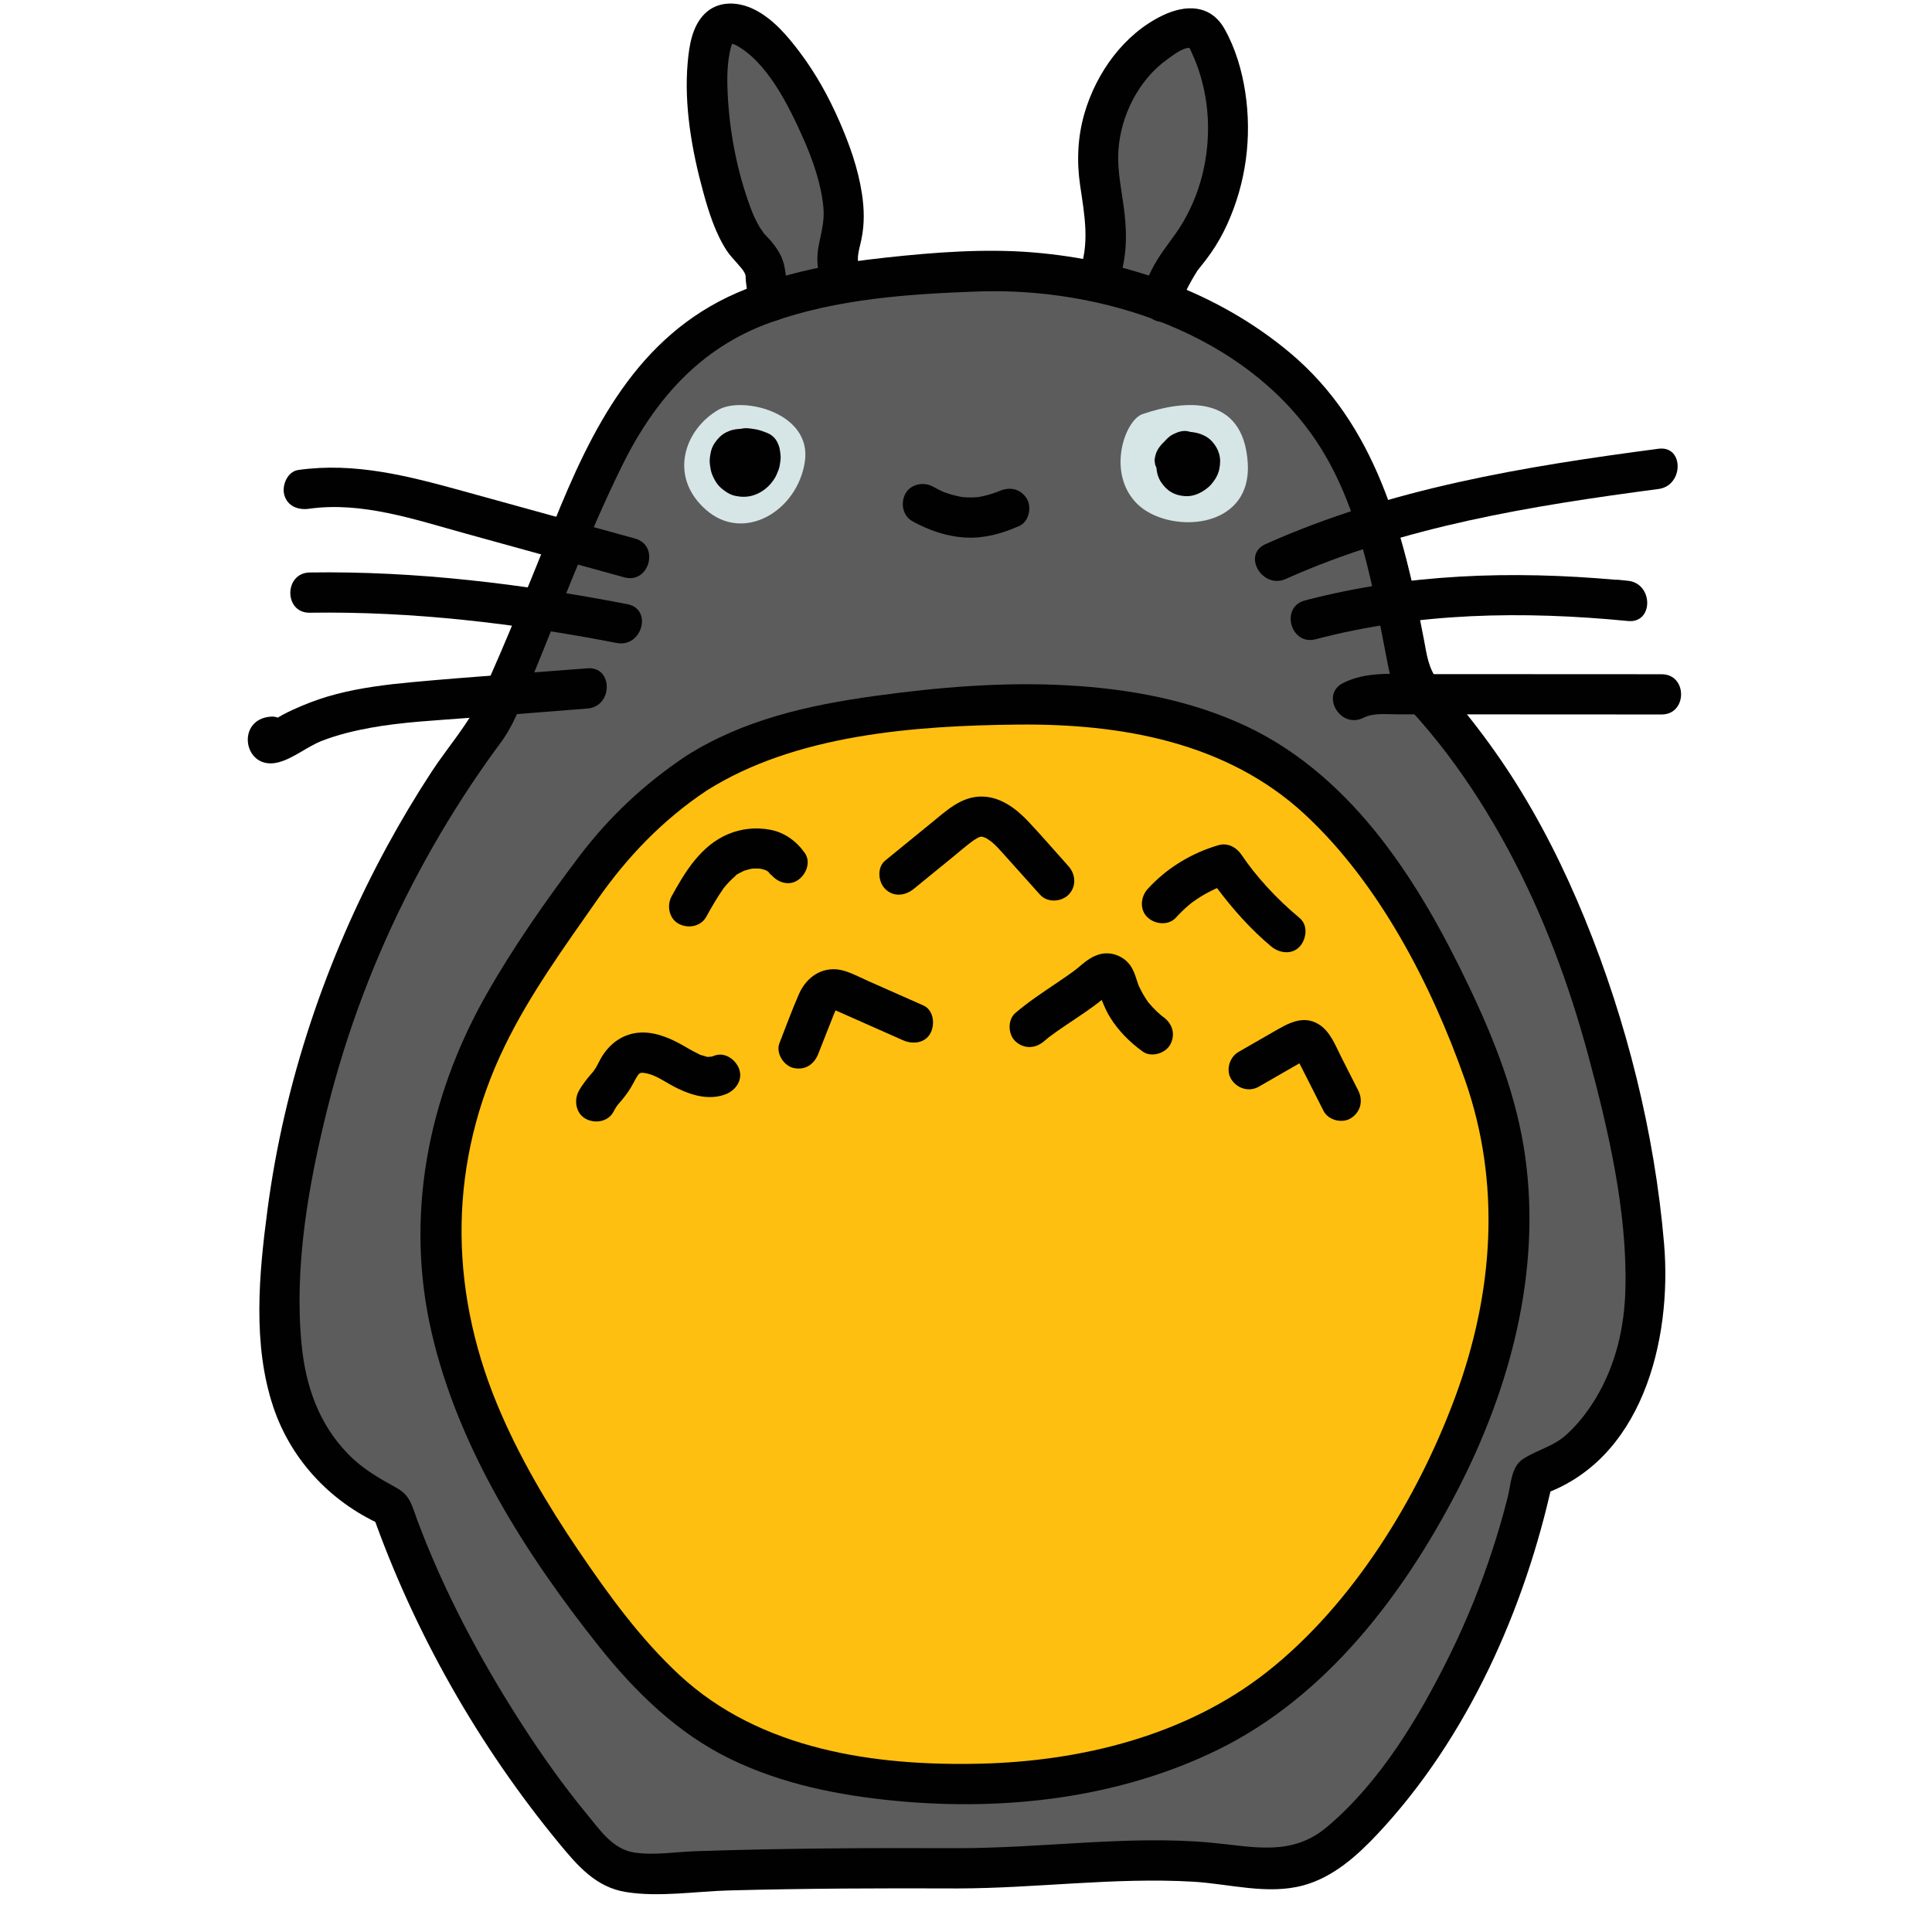
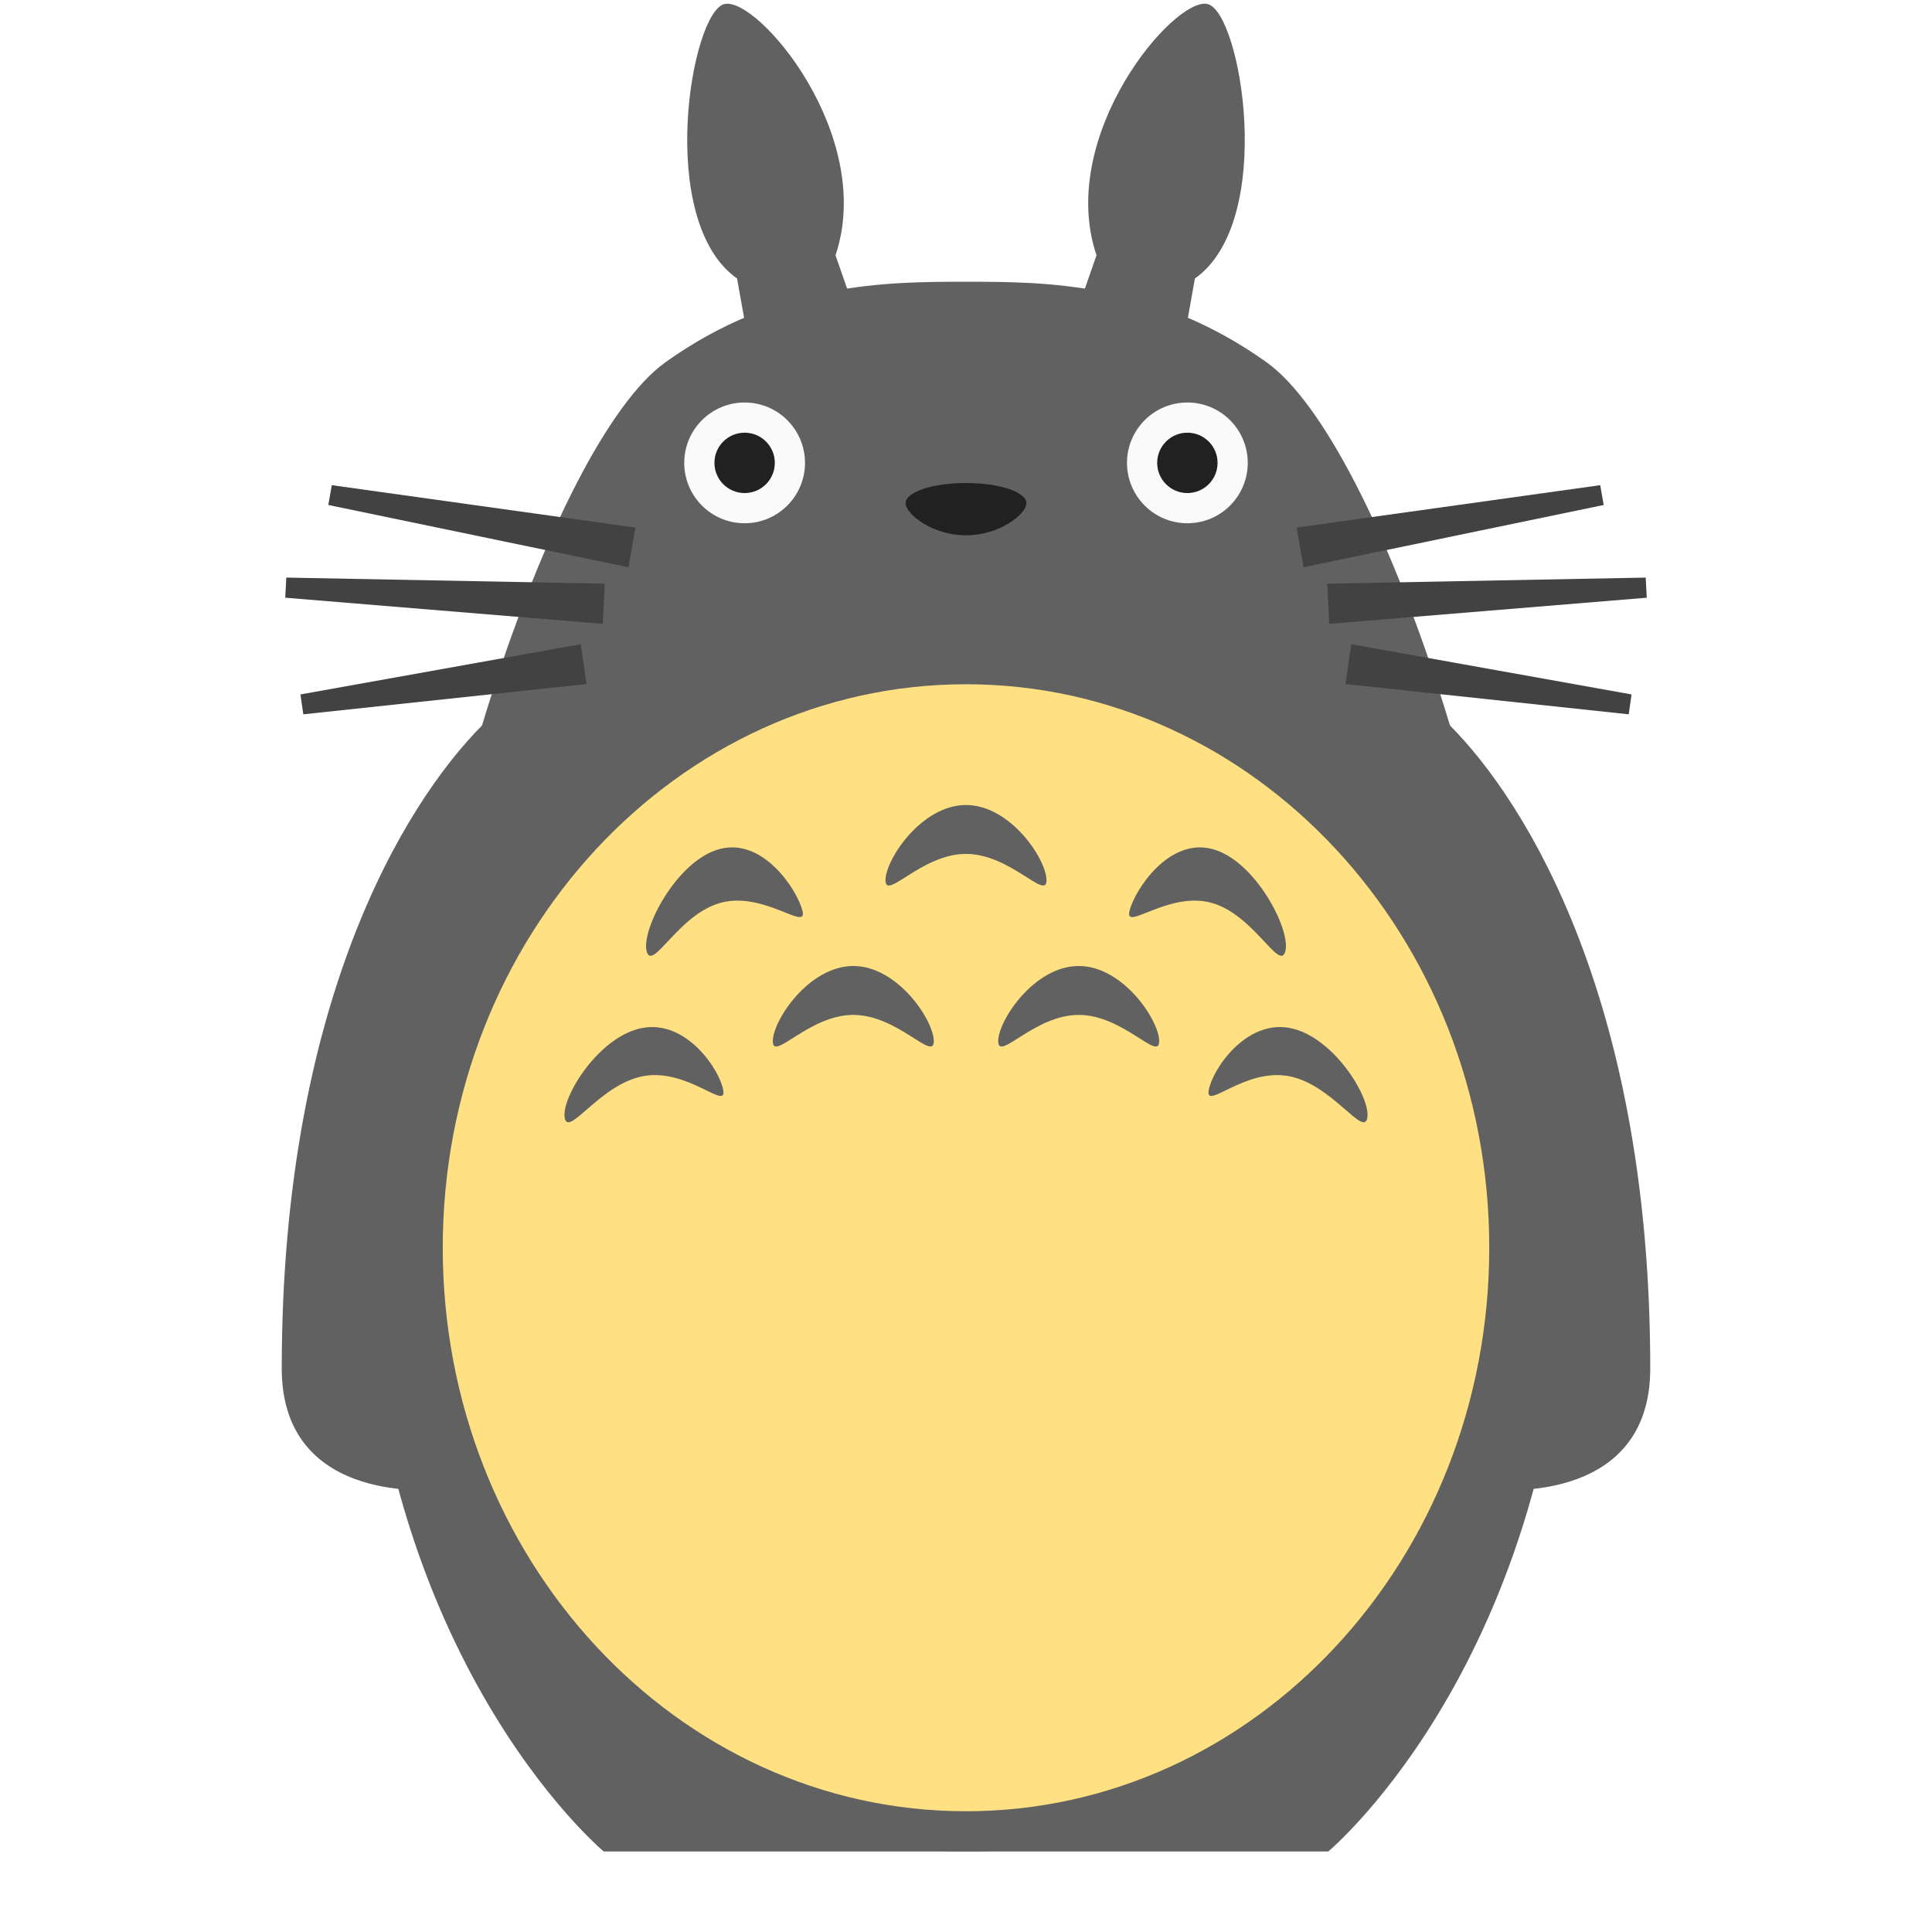
- <svg xmlns="http://www.w3.org/2000/svg" width="48" height="48" viewBox="0 0 48 48">
-   <path fill="#5b5c5b" d="M30.018,1.019c-0.048-0.095-0.102-0.192-0.184-0.255c-0.176-0.135-0.418-0.074-0.617,0.014 c-1.299,0.575-2.13,2.19-1.899,3.691c0.129,0.84,0.298,1.69-0.038,2.46l1.616,0.575c-0.146-0.078,0.375-0.992,0.486-1.121 C30.599,4.979,30.868,2.711,30.018,1.019z" />
-   <path fill="#5b5c5b" d="M20.969,5.303c-0.082-1.851-1.935-5.01-2.955-4.7c-0.946,0.288-0.21,4.721,0.63,5.568 c0.555,0.559,0.255,0.58,0.5,1.329L20.987,7C20.561,6.396,21.001,6.042,20.969,5.303z" />
-   <path fill="#5b5c5b" d="M23.788,46.418c-2.523-0.011-4.966,0.005-7.487,0.112c-0.343,0.015-0.7,0.032-1.016-0.103 c-0.298-0.127-0.526-0.375-0.738-0.621c-1.941-2.238-3.856-5.551-4.825-8.356c-1.097-0.421-2.09-1.5-2.452-2.624 c-0.361-1.123-0.355-2.332-0.263-3.509c0.38-4.819,2.318-9.635,5.258-13.46c0.583-1.463,1.3-3.044,1.882-4.507 c0.678-1.704,1.406-3.478,2.797-4.665c1.896-1.619,4.854-1.835,7.339-1.942c3.544-0.151,7.586,1.447,9.232,4.606 c0.607,1.165,0.902,2.463,1.192,3.745c0.138,0.611,0.235,1.243,0.373,1.854c3.234,3.35,4.86,7.981,5.589,12.593 c0.212,1.34,0.351,2.729,0.005,4.041c-0.346,1.312-1.284,2.731-2.583,3.099c-0.633,2.975-2.183,6.391-4.276,8.589 c-0.443,0.465-0.94,0.919-1.558,1.087c-0.55,0.149-1.131,0.054-1.696-0.021C28.345,46.04,26.025,46.428,23.788,46.418z" />
-   <path fill="#febf10" d="M17.296,19.214c-2.05,1.347-2.703,2.656-4.098,4.665s-2.295,4.387-2.272,6.809 c0.031,3.258,1.695,6.293,3.629,8.96c0.914,1.261,1.928,2.501,3.279,3.315c1.322,0.796,2.886,1.132,4.435,1.279 c3.421,0.325,7.094-0.301,9.705-2.467c0.857-0.711,1.576-1.565,2.227-2.458c2.418-3.318,3.964-7.499,3.025-11.458 c-0.277-1.169-0.761-2.283-1.29-3.368c-1.124-2.306-2.573-4.622-4.881-5.847c-2.836-1.504-6.758-1.262-9.949-0.76 C19.761,18.097,18.422,18.475,17.296,19.214z" />
-   <path fill="#010101" d="M37.896,28.755c-0.209-1.519-0.771-2.937-1.431-4.312c-0.602-1.256-1.279-2.48-2.134-3.583 c-0.904-1.166-2.019-2.184-3.364-2.816c-1.392-0.654-2.922-0.933-4.45-1.017c-1.598-0.088-3.2,0.045-4.783,0.264 c-1.65,0.228-3.267,0.589-4.691,1.492c-1.04,0.696-1.922,1.523-2.675,2.523c-0.816,1.084-1.625,2.237-2.293,3.418 c-1.451,2.566-2.021,5.502-1.349,8.395c0.667,2.872,2.335,5.496,4.15,7.779c0.896,1.127,1.951,2.161,3.258,2.798 c1.293,0.63,2.71,0.912,4.134,1.047c2.704,0.257,5.538-0.068,7.996-1.274c2.678-1.314,4.598-3.837,5.943-6.436 C37.519,34.498,38.289,31.616,37.896,28.755z M36.157,34.7c-0.932,2.525-2.554,5.168-4.689,6.846 c-2.002,1.573-4.601,2.212-7.108,2.272c-2.632,0.063-5.47-0.344-7.471-2.195c-0.981-0.908-1.776-2.007-2.523-3.109 c-0.779-1.151-1.495-2.362-2.025-3.649c-1.202-2.92-1.19-6.015,0.197-8.872c0.625-1.289,1.483-2.469,2.302-3.64 c0.75-1.072,1.618-1.976,2.708-2.706c2.21-1.401,5.184-1.619,7.743-1.645c2.562-0.026,5.19,0.434,7.129,2.233 c1.843,1.71,3.142,4.226,3.969,6.572C37.307,29.408,37.104,32.136,36.157,34.7z" />
-   <path fill="#010101" d="M22.701,22.085c0.316-0.258,0.632-0.515,0.948-0.773c0.159-0.13,0.315-0.265,0.478-0.389 c0.026-0.02,0.099-0.072,0.146-0.097c0.056-0.031,0.076-0.036,0.112-0.037c0.077-0.003-0.04-0.014,0.033,0.004 c0.015,0.004,0.083,0.029,0.072,0.024c0.017,0.008,0.112,0.071,0.137,0.091c0.116,0.092,0.238,0.234,0.346,0.354 c0.289,0.322,0.578,0.645,0.867,0.967c0.18,0.201,0.523,0.184,0.707,0c0.2-0.2,0.181-0.505,0-0.707 c-0.332-0.371-0.658-0.749-0.999-1.112c-0.306-0.325-0.698-0.62-1.164-0.62c-0.505-0.001-0.875,0.354-1.242,0.653 c-0.383,0.312-0.766,0.625-1.149,0.937c-0.209,0.171-0.177,0.53,0,0.707C22.201,22.292,22.491,22.256,22.701,22.085L22.701,22.085z" />
-   <path fill="#010101" d="M19.994,21.191c-0.207-0.292-0.5-0.509-0.858-0.576c-0.357-0.067-0.713-0.031-1.048,0.11 c-0.672,0.283-1.067,0.931-1.402,1.544c-0.126,0.229-0.064,0.556,0.179,0.684c0.234,0.124,0.55,0.066,0.684-0.179 c0.131-0.239,0.266-0.473,0.422-0.696c0.074-0.105-0.067,0.078,0.015-0.021c0.02-0.024,0.041-0.049,0.062-0.073 c0.046-0.052,0.094-0.103,0.145-0.151c0.023-0.022,0.047-0.043,0.071-0.063c0.014-0.012,0.029-0.025,0.044-0.036 c-0.014,0.011-0.027,0.021-0.041,0.032c0.008-0.033,0.134-0.088,0.164-0.104c0.008-0.004,0.072-0.035,0.072-0.036 c0.002,0.009-0.118,0.042-0.015,0.008c0.057-0.018,0.113-0.036,0.171-0.048c0.018-0.004,0.113-0.024,0.029-0.007 c-0.082,0.017,0.009,0.001,0.03-0.001c0.059-0.003,0.117,0.004,0.175,0.003c0.062-0.001-0.112-0.024-0.024-0.003 c0.03,0.007,0.061,0.013,0.091,0.021c0.02,0.006,0.039,0.013,0.059,0.018c0.098,0.028-0.094-0.054-0.007-0.003 c0.022,0.013,0.044,0.025,0.066,0.037c0.085,0.048-0.015,0.007-0.015-0.016c0-0.006,0.177,0.213,0.067,0.058 c0.151,0.213,0.443,0.335,0.684,0.179C20.026,21.739,20.156,21.419,19.994,21.191L19.994,21.191z" />
-   <path fill="#010101" d="M32.29,22.809c-0.285-0.238-0.555-0.493-0.806-0.767c-0.122-0.134-0.24-0.271-0.353-0.413 c-0.076-0.096-0.194-0.256-0.293-0.401c-0.125-0.182-0.341-0.295-0.565-0.23c-0.672,0.196-1.288,0.57-1.76,1.089 c-0.176,0.193-0.205,0.519,0,0.707c0.192,0.176,0.519,0.207,0.707,0c0.095-0.104,0.195-0.203,0.302-0.295 c0.028-0.024,0.056-0.047,0.085-0.07c0.008-0.006,0.02-0.015,0.029-0.021c0.061-0.043,0.122-0.085,0.186-0.125 c0.12-0.075,0.244-0.14,0.372-0.2c0.011-0.005,0.024-0.01,0.032-0.014c0.004-0.001,0.007-0.003,0.011-0.004 c0.398,0.529,0.838,1.025,1.348,1.451c0.201,0.167,0.513,0.211,0.707,0C32.459,23.331,32.504,22.988,32.29,22.809z" />
-   <path fill="#010101" d="M28.896,25.262c-0.021-0.015-0.029-0.021-0.033-0.023c-0.004-0.004-0.005-0.005-0.018-0.016 c-0.036-0.032-0.072-0.063-0.107-0.096c-0.07-0.066-0.134-0.137-0.196-0.21c-0.013-0.016-0.017-0.019-0.02-0.022 c-0.003-0.005-0.006-0.011-0.018-0.029c-0.026-0.04-0.054-0.079-0.078-0.12c-0.046-0.075-0.086-0.153-0.124-0.232 c-0.014-0.032-0.014-0.029,0.003,0.01c-0.009-0.022-0.018-0.045-0.026-0.067c-0.016-0.044-0.03-0.089-0.045-0.133 c-0.032-0.1-0.068-0.201-0.122-0.292c-0.167-0.278-0.519-0.416-0.829-0.312c-0.15,0.05-0.269,0.132-0.39,0.231 c-0.031,0.025-0.061,0.051-0.091,0.077c-0.014,0.012-0.11,0.088-0.081,0.066c-0.099,0.076-0.304,0.217-0.447,0.314 c-0.357,0.241-0.717,0.477-1.045,0.757c-0.2,0.17-0.188,0.534,0,0.707c0.213,0.195,0.494,0.182,0.707,0 c0.036-0.031,0.073-0.061,0.109-0.091c0.065-0.053-0.007,0.004,0.034-0.026c0.067-0.05,0.136-0.099,0.204-0.148 c0.149-0.104,0.301-0.205,0.452-0.306c0.149-0.1,0.298-0.201,0.443-0.308c0.066-0.048,0.13-0.099,0.194-0.149 c0.06,0.147,0.121,0.293,0.205,0.428c0.214,0.343,0.49,0.62,0.816,0.855c0.213,0.153,0.566,0.044,0.684-0.179 C29.213,25.687,29.124,25.426,28.896,25.262z" />
-   <path fill="#010101" d="M33.746,27.096c-0.141-0.278-0.282-0.556-0.423-0.834c-0.148-0.291-0.274-0.643-0.568-0.819 c-0.401-0.24-0.786,0.003-1.136,0.204c-0.282,0.162-0.565,0.325-0.847,0.487c-0.227,0.13-0.325,0.458-0.179,0.684 c0.148,0.229,0.441,0.319,0.684,0.179c0.236-0.136,0.473-0.272,0.709-0.408c0.099-0.057,0.198-0.114,0.298-0.171 c0.015,0.03,0.031,0.06,0.046,0.09c0.06,0.119,0.121,0.238,0.181,0.357c0.124,0.245,0.248,0.49,0.372,0.735 c0.118,0.234,0.466,0.32,0.684,0.179C33.805,27.626,33.872,27.346,33.746,27.096z" />
-   <path fill="#010101" d="M22.94,24.98c-0.312-0.138-0.625-0.277-0.937-0.415c-0.143-0.063-0.286-0.127-0.429-0.19 c-0.199-0.088-0.401-0.198-0.61-0.258c-0.488-0.14-0.917,0.131-1.112,0.575c-0.177,0.402-0.327,0.818-0.487,1.226 c-0.096,0.244,0.105,0.56,0.349,0.615c0.288,0.065,0.512-0.088,0.615-0.349c0.129-0.327,0.257-0.655,0.387-0.982 c-0.003,0.007,0.029-0.066,0.034-0.08c0.004-0.007,0.006-0.012,0.009-0.018c0.004,0.001,0.004,0,0.001-0.001c0,0,0,0,0,0 c0.036,0.015,0.071,0.032,0.107,0.047c0.523,0.232,1.046,0.463,1.568,0.695c0.239,0.106,0.548,0.078,0.684-0.179 C23.234,25.447,23.196,25.093,22.94,24.98z" />
-   <path fill="#010101" d="M15.242,27.621c0.021-0.039,0.042-0.078,0.066-0.116c0.011-0.017,0.076-0.103,0.014-0.026 c0.038-0.047,0.079-0.091,0.118-0.137c0.116-0.137,0.214-0.276,0.297-0.435c0.034-0.066,0.069-0.131,0.11-0.193 c0.02-0.029,0.018-0.027-0.005,0.004c0.011-0.012,0.022-0.024,0.033-0.035c0.066-0.053-0.013-0.005,0.032-0.021 c0.072-0.027-0.106,0.018,0.026-0.007c0.056-0.01,0.04,0.004-0.001,0c0.012,0.001,0.135,0.002,0.07-0.002 c-0.059-0.004,0.071,0.015,0.072,0.016c0.031,0.008,0.062,0.017,0.093,0.027c-0.003-0.001,0.121,0.045,0.078,0.027 c-0.043-0.018,0.077,0.038,0.075,0.036c0.029,0.015,0.058,0.03,0.086,0.045c0.144,0.079,0.281,0.167,0.429,0.238 c0.367,0.177,0.786,0.296,1.185,0.148c0.245-0.09,0.437-0.343,0.349-0.615c-0.078-0.24-0.352-0.446-0.615-0.349 c0.004-0.001-0.131,0.044-0.077,0.03c0.053-0.013-0.064,0.002-0.079,0.002c-0.123,0,0.058,0.024-0.063-0.011 c-0.033-0.01-0.065-0.019-0.098-0.029c-0.141-0.044,0.062,0.036-0.074-0.029c-0.04-0.019-0.079-0.039-0.119-0.06 c-0.078-0.041-0.153-0.085-0.229-0.129c-0.326-0.19-0.699-0.359-1.085-0.347c-0.448,0.015-0.799,0.277-1.012,0.66 c-0.042,0.075-0.076,0.153-0.121,0.226c-0.006,0.009-0.095,0.132-0.027,0.047c-0.021,0.026-0.044,0.051-0.066,0.077 c-0.122,0.142-0.24,0.285-0.328,0.451c-0.122,0.231-0.066,0.554,0.179,0.684C14.789,27.923,15.112,27.868,15.242,27.621 L15.242,27.621z" />
-   <path fill="#010101" d="M27.761,7.062c0.226-0.557,0.245-1.161,0.179-1.753c-0.059-0.522-0.186-1.035-0.154-1.563 c0.053-0.862,0.5-1.761,1.21-2.268c0.133-0.095,0.385-0.297,0.559-0.288c0.072,0.004-0.016-0.011-0.019-0.013 c0.03,0.019,0.084,0.161,0.094,0.183c0.052,0.109,0.095,0.221,0.135,0.335c0.159,0.459,0.241,0.935,0.248,1.421 c0.013,0.949-0.25,1.894-0.795,2.675C29,6.098,28.779,6.369,28.61,6.71c-0.166,0.336-0.406,0.831-0.068,1.147 c0.469,0.44,1.178-0.266,0.707-0.707c-0.228-0.214,0.191,0.274,0.114,0.344c0.013-0.012,0.02-0.078,0.03-0.098 c0.028-0.06,0.051-0.121,0.08-0.181c0.081-0.164,0.171-0.323,0.268-0.477c0.01-0.016,0.065-0.098,0.015-0.028 c-0.066,0.092,0.056-0.065,0.071-0.084C29.915,6.518,30,6.407,30.079,6.294c0.158-0.225,0.294-0.466,0.408-0.716 c0.47-1.032,0.621-2.168,0.451-3.288c-0.082-0.538-0.245-1.094-0.514-1.57c-0.345-0.613-0.967-0.613-1.542-0.335 c-0.958,0.462-1.643,1.421-1.937,2.425C26.774,3.396,26.747,4,26.835,4.602c0.109,0.742,0.253,1.476-0.038,2.194 c-0.102,0.252,0.111,0.547,0.349,0.615C27.431,7.493,27.661,7.311,27.761,7.062L27.761,7.062z" />
-   <path fill="#010101" d="M19.626,7.367c-0.074-0.241-0.088-0.466-0.13-0.711c-0.045-0.257-0.169-0.462-0.335-0.66 c-0.068-0.081-0.146-0.153-0.214-0.234c0.07,0.084-0.051-0.08-0.072-0.115c-0.103-0.174-0.168-0.324-0.232-0.498 c-0.332-0.894-0.518-1.868-0.564-2.82c-0.02-0.417-0.012-0.789,0.077-1.14c0.009-0.035,0.021-0.071,0.035-0.105 c-0.039,0.094-0.008,0.029-0.001,0.009c0.007-0.017,0.069-0.144,0.001-0.017c0.006-0.01,0.038-0.043,0.045-0.046 c-0.028,0.01-0.108,0.065-0.105,0.052c0.005-0.023,0.13,0.027,0.058,0c-0.088-0.034,0.144,0.063,0.033,0.009 c0.815,0.395,1.365,1.518,1.726,2.327c0.243,0.543,0.455,1.148,0.51,1.744c0.031,0.337-0.059,0.622-0.119,0.948 c-0.077,0.416-0.016,0.785,0.215,1.143c0.348,0.539,1.214,0.038,0.863-0.505c-0.182-0.282-0.079-0.492-0.016-0.797 c0.08-0.389,0.072-0.752,0.013-1.142c-0.096-0.629-0.312-1.232-0.567-1.813c-0.261-0.595-0.579-1.169-0.97-1.689 c-0.312-0.414-0.675-0.848-1.152-1.079c-0.398-0.193-0.888-0.215-1.221,0.118c-0.309,0.31-0.381,0.787-0.418,1.202 c-0.096,1.061,0.103,2.193,0.383,3.214c0.137,0.501,0.304,1.033,0.59,1.47c0.117,0.179,0.385,0.425,0.44,0.547 c0.044,0.097,0.017,0.073,0.034,0.228c0.024,0.215,0.064,0.42,0.127,0.626C18.851,8.246,19.816,7.985,19.626,7.367L19.626,7.367z" />
-   <path fill="#010101" d="M23.788,45.918c-2.172-0.009-4.344,0.001-6.514,0.075c-0.492,0.017-1.038,0.109-1.524,0.031 c-0.526-0.085-0.837-0.548-1.158-0.938c-0.604-0.732-1.153-1.509-1.665-2.308c-1.011-1.576-1.903-3.253-2.559-5.009 c-0.135-0.361-0.172-0.613-0.512-0.801c-0.45-0.249-0.849-0.473-1.212-0.848c-0.723-0.745-1.047-1.679-1.149-2.697 c-0.194-1.944,0.171-4.003,0.641-5.885c0.48-1.919,1.184-3.777,2.092-5.534c0.445-0.861,0.938-1.698,1.475-2.505 c0.237-0.356,0.483-0.706,0.738-1.05c0.302-0.407,0.458-0.838,0.653-1.307c0.766-1.842,1.467-3.75,2.346-5.541 c0.81-1.652,1.945-2.963,3.714-3.593c1.636-0.583,3.409-0.704,5.131-0.766c3.085-0.111,6.609,1.035,8.404,3.696 c1.097,1.625,1.42,3.678,1.79,5.565c0.097,0.495,0.19,0.727,0.53,1.097c0.339,0.37,0.663,0.756,0.965,1.157 c0.552,0.734,1.044,1.514,1.481,2.322c0.88,1.627,1.526,3.368,2.007,5.152c0.499,1.855,0.968,3.862,0.921,5.792 c-0.023,0.947-0.235,1.869-0.72,2.688c-0.206,0.347-0.453,0.67-0.754,0.94c-0.328,0.294-0.721,0.369-1.069,0.597 c-0.299,0.196-0.3,0.627-0.38,0.943c-0.111,0.442-0.238,0.88-0.38,1.313c-0.291,0.891-0.641,1.761-1.055,2.601 c-0.758,1.54-1.724,3.16-3.051,4.281c-0.882,0.745-1.818,0.495-2.872,0.396c-1.049-0.099-2.105-0.059-3.155-0.002 C25.894,45.84,24.843,45.916,23.788,45.918c-0.643,0.001-0.645,1.001,0,1c1.951-0.003,3.9-0.281,5.851-0.168 c0.9,0.052,1.86,0.336,2.752,0.089c0.74-0.205,1.329-0.736,1.842-1.283c2.228-2.378,3.652-5.583,4.341-8.741 c-0.116,0.116-0.233,0.233-0.349,0.349c2.579-0.826,3.322-3.877,3.118-6.27c-0.233-2.737-0.929-5.523-1.967-8.063 c-0.508-1.242-1.108-2.445-1.838-3.573c-0.356-0.549-0.743-1.079-1.155-1.588c-0.214-0.264-0.462-0.506-0.667-0.775 c-0.232-0.305-0.267-0.628-0.339-1.005c-0.51-2.657-1.179-5.33-3.341-7.136c-1.782-1.488-4.062-2.292-6.36-2.482 c-1.209-0.1-2.451-0.004-3.655,0.126c-1.269,0.136-2.535,0.367-3.712,0.878c-2.477,1.076-3.613,3.379-4.568,5.759 c-0.573,1.427-1.148,2.869-1.785,4.269c-0.306,0.672-0.828,1.252-1.233,1.87c-0.393,0.601-0.761,1.218-1.104,1.848 c-1.52,2.796-2.554,5.864-2.972,9.021c-0.212,1.6-0.379,3.356,0.144,4.916c0.453,1.354,1.492,2.427,2.801,2.973 c-0.116-0.116-0.233-0.233-0.349-0.349c1.041,2.962,2.647,5.788,4.644,8.21c0.46,0.558,0.914,1.094,1.664,1.214 c0.823,0.133,1.74-0.018,2.572-0.04c1.889-0.05,3.779-0.057,5.669-0.049C24.432,46.92,24.432,45.92,23.788,45.918z" />
-   <path fill="#010101" d="M22.672,12.952c0.419,0.231,0.872,0.385,1.352,0.405c0.457,0.018,0.89-0.108,1.303-0.291 c0.24-0.106,0.314-0.475,0.179-0.684c-0.16-0.248-0.427-0.293-0.684-0.179c-0.051,0.022-0.045,0.02,0.018-0.007 c-0.022,0.009-0.045,0.018-0.068,0.027c-0.039,0.015-0.078,0.029-0.118,0.041c-0.083,0.027-0.168,0.05-0.253,0.068 c-0.034,0.007-0.068,0.013-0.101,0.019c-0.056,0.008-0.045,0.007,0.031-0.004c-0.023,0.002-0.045,0.005-0.068,0.006 c-0.079,0.006-0.159,0.008-0.239,0.004c-0.04-0.002-0.08-0.005-0.12-0.008c-0.133-0.013,0.08,0.019-0.023-0.004 c-0.082-0.018-0.164-0.034-0.245-0.058c-0.084-0.025-0.17-0.052-0.25-0.088c0.119,0.054-0.041-0.022-0.062-0.032 c-0.05-0.025-0.099-0.051-0.147-0.078c-0.229-0.127-0.556-0.063-0.684,0.179C22.369,12.503,22.428,12.817,22.672,12.952 L22.672,12.952z" />
-   <path fill="#d6e5e5" d="M28.386,10.288C29.438,9.93,30.891,9.793,31,11.5s-2.011,1.772-2.761,1.005 C27.489,11.739,27.946,10.438,28.386,10.288z" />
-   <path fill="#d6e5e5" d="M17.853,10.179c0.593-0.342,2.329,0.071,2.143,1.295s-1.516,2.019-2.457,1.191 S17.005,10.667,17.853,10.179z" />
-   <path fill="#010101" d="M19.392,11.307c-0.006-0.058-0.012-0.117-0.025-0.174c-0.004-0.017-0.009-0.033-0.014-0.049 c-0.03-0.083-0.064-0.156-0.129-0.221c-0.073-0.073-0.136-0.097-0.231-0.133c-0.042-0.016-0.085-0.031-0.129-0.043 c-0.04-0.011-0.08-0.02-0.121-0.026c-0.083-0.012-0.168-0.028-0.252-0.021c-0.042,0.004-0.075,0.012-0.11,0.018 c-0.007,0-0.013-0.002-0.02-0.002c-0.135,0.013-0.205,0.029-0.326,0.089c-0.118,0.059-0.207,0.156-0.28,0.263 c-0.049,0.073-0.085,0.16-0.1,0.247c-0.011,0.063-0.023,0.132-0.023,0.198c0,0.069,0.013,0.14,0.024,0.206 c0.015,0.09,0.055,0.18,0.098,0.259c0.042,0.079,0.1,0.155,0.168,0.213c0.101,0.085,0.211,0.16,0.343,0.188 c0.144,0.031,0.285,0.034,0.428-0.006c0.237-0.066,0.44-0.235,0.563-0.446c0.036-0.062,0.062-0.13,0.087-0.196 c0.012-0.032,0.022-0.064,0.027-0.098c0.012-0.07,0.025-0.144,0.025-0.217C19.395,11.34,19.393,11.323,19.392,11.307z" />
-   <path fill="#010101" d="M30.289,11.277c-0.034-0.12-0.094-0.219-0.177-0.31c-0.053-0.059-0.121-0.11-0.192-0.144 c-0.12-0.058-0.205-0.077-0.336-0.092c-0.005,0-0.009,0.001-0.014,0.001c-0.008-0.004-0.016-0.007-0.024-0.01 c-0.075-0.02-0.15-0.02-0.225,0c-0.041,0.008-0.077,0.024-0.115,0.041c-0.038,0.016-0.074,0.03-0.108,0.053 c-0.07,0.047-0.121,0.099-0.17,0.156c-0.108,0.101-0.2,0.221-0.226,0.364c-0.018,0.057-0.02,0.113-0.008,0.169 c0.002,0.042,0.02,0.079,0.037,0.116c0.006,0.052,0.011,0.106,0.025,0.156c0.022,0.076,0.054,0.153,0.101,0.218 c0.069,0.096,0.141,0.175,0.245,0.234c0.11,0.063,0.225,0.091,0.351,0.098c0.216,0.011,0.415-0.091,0.574-0.227 c0.021-0.018,0.041-0.038,0.059-0.059c0.04-0.047,0.08-0.097,0.112-0.15c0.045-0.075,0.081-0.159,0.097-0.245 C30.319,11.519,30.324,11.401,30.289,11.277z" />
-   <path fill="#010101" d="M31.944,14.384c2.915-1.305,6.119-1.82,9.262-2.235c0.629-0.083,0.637-1.084,0-1 c-3.334,0.439-6.677,0.987-9.767,2.371C30.853,13.783,31.361,14.645,31.944,14.384L31.944,14.384z" />
-   <path fill="#010101" d="M40.446,14.429c-0.089-0.009-0.177-0.018-0.266-0.027c-0.011-0.001-0.018,0.003-0.028,0.003 c-2.595-0.23-5.198-0.152-7.731,0.513c-0.622,0.163-0.358,1.128,0.266,0.964c2.545-0.668,5.154-0.707,7.76-0.453 C41.087,15.492,41.081,14.494,40.446,14.429z" />
-   <path fill="#010101" d="M33.873,17.833c0.248-0.125,0.558-0.086,0.826-0.086c0.303,0,0.605,0,0.908,0.001 c0.631,0,1.261,0.001,1.892,0.001c1.261,0.001,2.523,0.002,3.784,0.002c0.643,0,0.645-1,0-1c-1.362-0.001-2.725-0.002-4.087-0.002 c-0.656,0-1.312-0.001-1.968-0.001c-0.629,0-1.282-0.07-1.86,0.222C32.793,17.26,33.299,18.122,33.873,17.833L33.873,17.833z" />
-   <path fill="#010101" d="M15.777,13.38c-1.425-0.393-2.85-0.787-4.275-1.18c-1.348-0.372-2.683-0.722-4.09-0.524 C7.142,11.714,7,12.054,7.062,12.291c0.076,0.288,0.349,0.387,0.615,0.349c1.309-0.185,2.624,0.266,3.869,0.61 c1.321,0.365,2.643,0.729,3.964,1.094C16.132,14.515,16.397,13.551,15.777,13.38L15.777,13.38z" />
-   <path fill="#010101" d="M15.589,15.011c-2.593-0.502-5.249-0.828-7.893-0.788c-0.643,0.01-0.645,1.01,0,1 c2.557-0.039,5.12,0.266,7.627,0.752C15.952,16.097,16.221,15.133,15.589,15.011L15.589,15.011z" />
-   <path fill="#010101" d="M14.595,16.604c-1.451,0.115-2.906,0.21-4.355,0.344c-0.633,0.059-1.27,0.137-1.885,0.297 c-0.293,0.076-0.577,0.174-0.856,0.291c-0.159,0.067-0.317,0.138-0.469,0.219c-0.044,0.023-0.086,0.049-0.129,0.074 c-0.052-0.019-0.106-0.029-0.163-0.025c-0.901,0.054-0.69,1.366,0.183,1.135c0.379-0.101,0.713-0.393,1.084-0.536 c0.384-0.148,0.787-0.246,1.19-0.32c0.81-0.148,1.638-0.183,2.457-0.248c0.981-0.077,1.963-0.155,2.944-0.232 C15.232,17.553,15.237,16.553,14.595,16.604z" />
+ <svg xmlns="http://www.w3.org/2000/svg" viewBox="0 0 48 48" width="48px" height="48px">
+   <path fill="#616161" d="M36,18c2,2,5,7,5,16c0,3.488-4,3-4,3L36,18z" />
+   <path fill="#616161" d="M12,18c-2,2-5,7-5,16c0,3.488,4,3,4,3L12,18z" />
+   <path fill="#616161" d="M31.467,9c-2.8-2-5.534-2-7.467-2s-4.667,0-7.467,2S10,22,10,30h14h14C38,22,34.267,11,31.467,9z" />
+   <path fill="#616161" d="M33,46h-9v-6c0,0,11.495-12.493,15-10C39,41,33,46,33,46z" />
+   <path fill="#616161" d="M15,46h9v-6c0,0-11.495-12.493-15-10C9,41,15,46,15,46z" />
+   <path fill="#616161" d="M24,46c-8.271,0-15-6.626-15-16s6.729-17,15-17s15,7.626,15,17S32.271,46,24,46z" />
+   <ellipse cx="24" cy="31" fill="#ffe082" rx="13" ry="14" />
+   <circle cx="18.5" cy="11.5" r="1.5" fill="#fafafa" />
+   <circle cx="29.5" cy="11.5" r="1.5" fill="#fafafa" />
+   <polygon fill="#424242" points="32.215,13.107 39.757,12.054 39.843,12.546 32.385,14.093" />
+   <polygon fill="#424242" points="32.975,14.501 40.887,14.35 40.913,14.85 33.025,15.499" />
+   <polygon fill="#424242" points="33.571,16.005 40.535,17.253 40.465,17.747 33.429,16.995" />
+   <polygon fill="#424242" points="15.615,14.093 8.157,12.546 8.243,12.054 15.785,13.107" />
+   <polygon fill="#424242" points="14.975,15.499 7.087,14.85 7.113,14.35 15.025,14.501" />
+   <polygon fill="#424242" points="14.571,16.995 7.535,17.747 7.465,17.253 14.429,16.005" />
+   <path fill="#212121" d="M25.5,12.5c0,0.276-0.672,0.8-1.5,0.8s-1.5-0.524-1.5-0.8S23.172,12,24,12S25.5,12.224,25.5,12.5z" />
+   <circle cx="18.5" cy="11.5" r=".75" fill="#212121" />
+   <circle cx="29.5" cy="11.5" r=".75" fill="#212121" />
+   <path fill="#616161" d="M21.27,7.812l-0.512-1.469C21.761,3.36,18.822-0.091,18,0.1c-0.83,0.193-1.717,5.388,0.312,6.819 l0.297,1.661L21.27,7.812z" />
+   <path fill="#616161" d="M26.73,7.812l0.512-1.469C26.239,3.36,29.178-0.091,30,0.1c0.83,0.193,1.717,5.388-0.313,6.819 L29.391,8.58L26.73,7.812z" />
+   <path fill="#616161" d="M26,21.869c0,0.516-0.895-0.654-2-0.654s-2,1.17-2,0.654S22.895,20,24,20S26,21.353,26,21.869z" />
+   <path fill="#616161" d="M23.2,25.869c0,0.516-0.895-0.654-2-0.654c-1.105,0-2,1.17-2,0.654S20.095,24,21.2,24 C22.305,24,23.2,25.353,23.2,25.869z" />
+   <path fill="#616161" d="M24.8,25.869c0,0.516,0.895-0.654,2-0.654c1.105,0,2,1.17,2,0.654S27.905,24,26.8,24 C25.695,24,24.8,25.353,24.8,25.869z" />
+   <path fill="#616161" d="M30.03,27.088c-0.088,0.508,0.882-0.543,1.97-0.355c1.088,0.188,1.883,1.545,1.971,1.036 c0.088-0.508-0.86-2.045-1.948-2.233C30.935,25.348,30.118,26.58,30.03,27.088z" />
+   <path fill="#616161" d="M17.97,27.088c0.088,0.508-0.882-0.543-1.97-0.355c-1.088,0.188-1.883,1.545-1.971,1.036 c-0.088-0.508,0.86-2.045,1.948-2.233C17.065,25.348,17.882,26.58,17.97,27.088z" />
+   <path fill="#616161" d="M31.935,23.63c-0.139,0.535-0.788-0.927-1.857-1.205s-2.153,0.735-2.015,0.201 c0.139-0.535,0.981-1.812,2.051-1.534C31.183,21.369,32.073,23.096,31.935,23.63z" />
+   <path fill="#616161" d="M16.065,23.63c0.139,0.535,0.788-0.927,1.857-1.205s2.153,0.735,2.015,0.201 c-0.139-0.535-0.981-1.812-2.051-1.534C16.817,21.369,15.927,23.096,16.065,23.63z" />
</svg>
